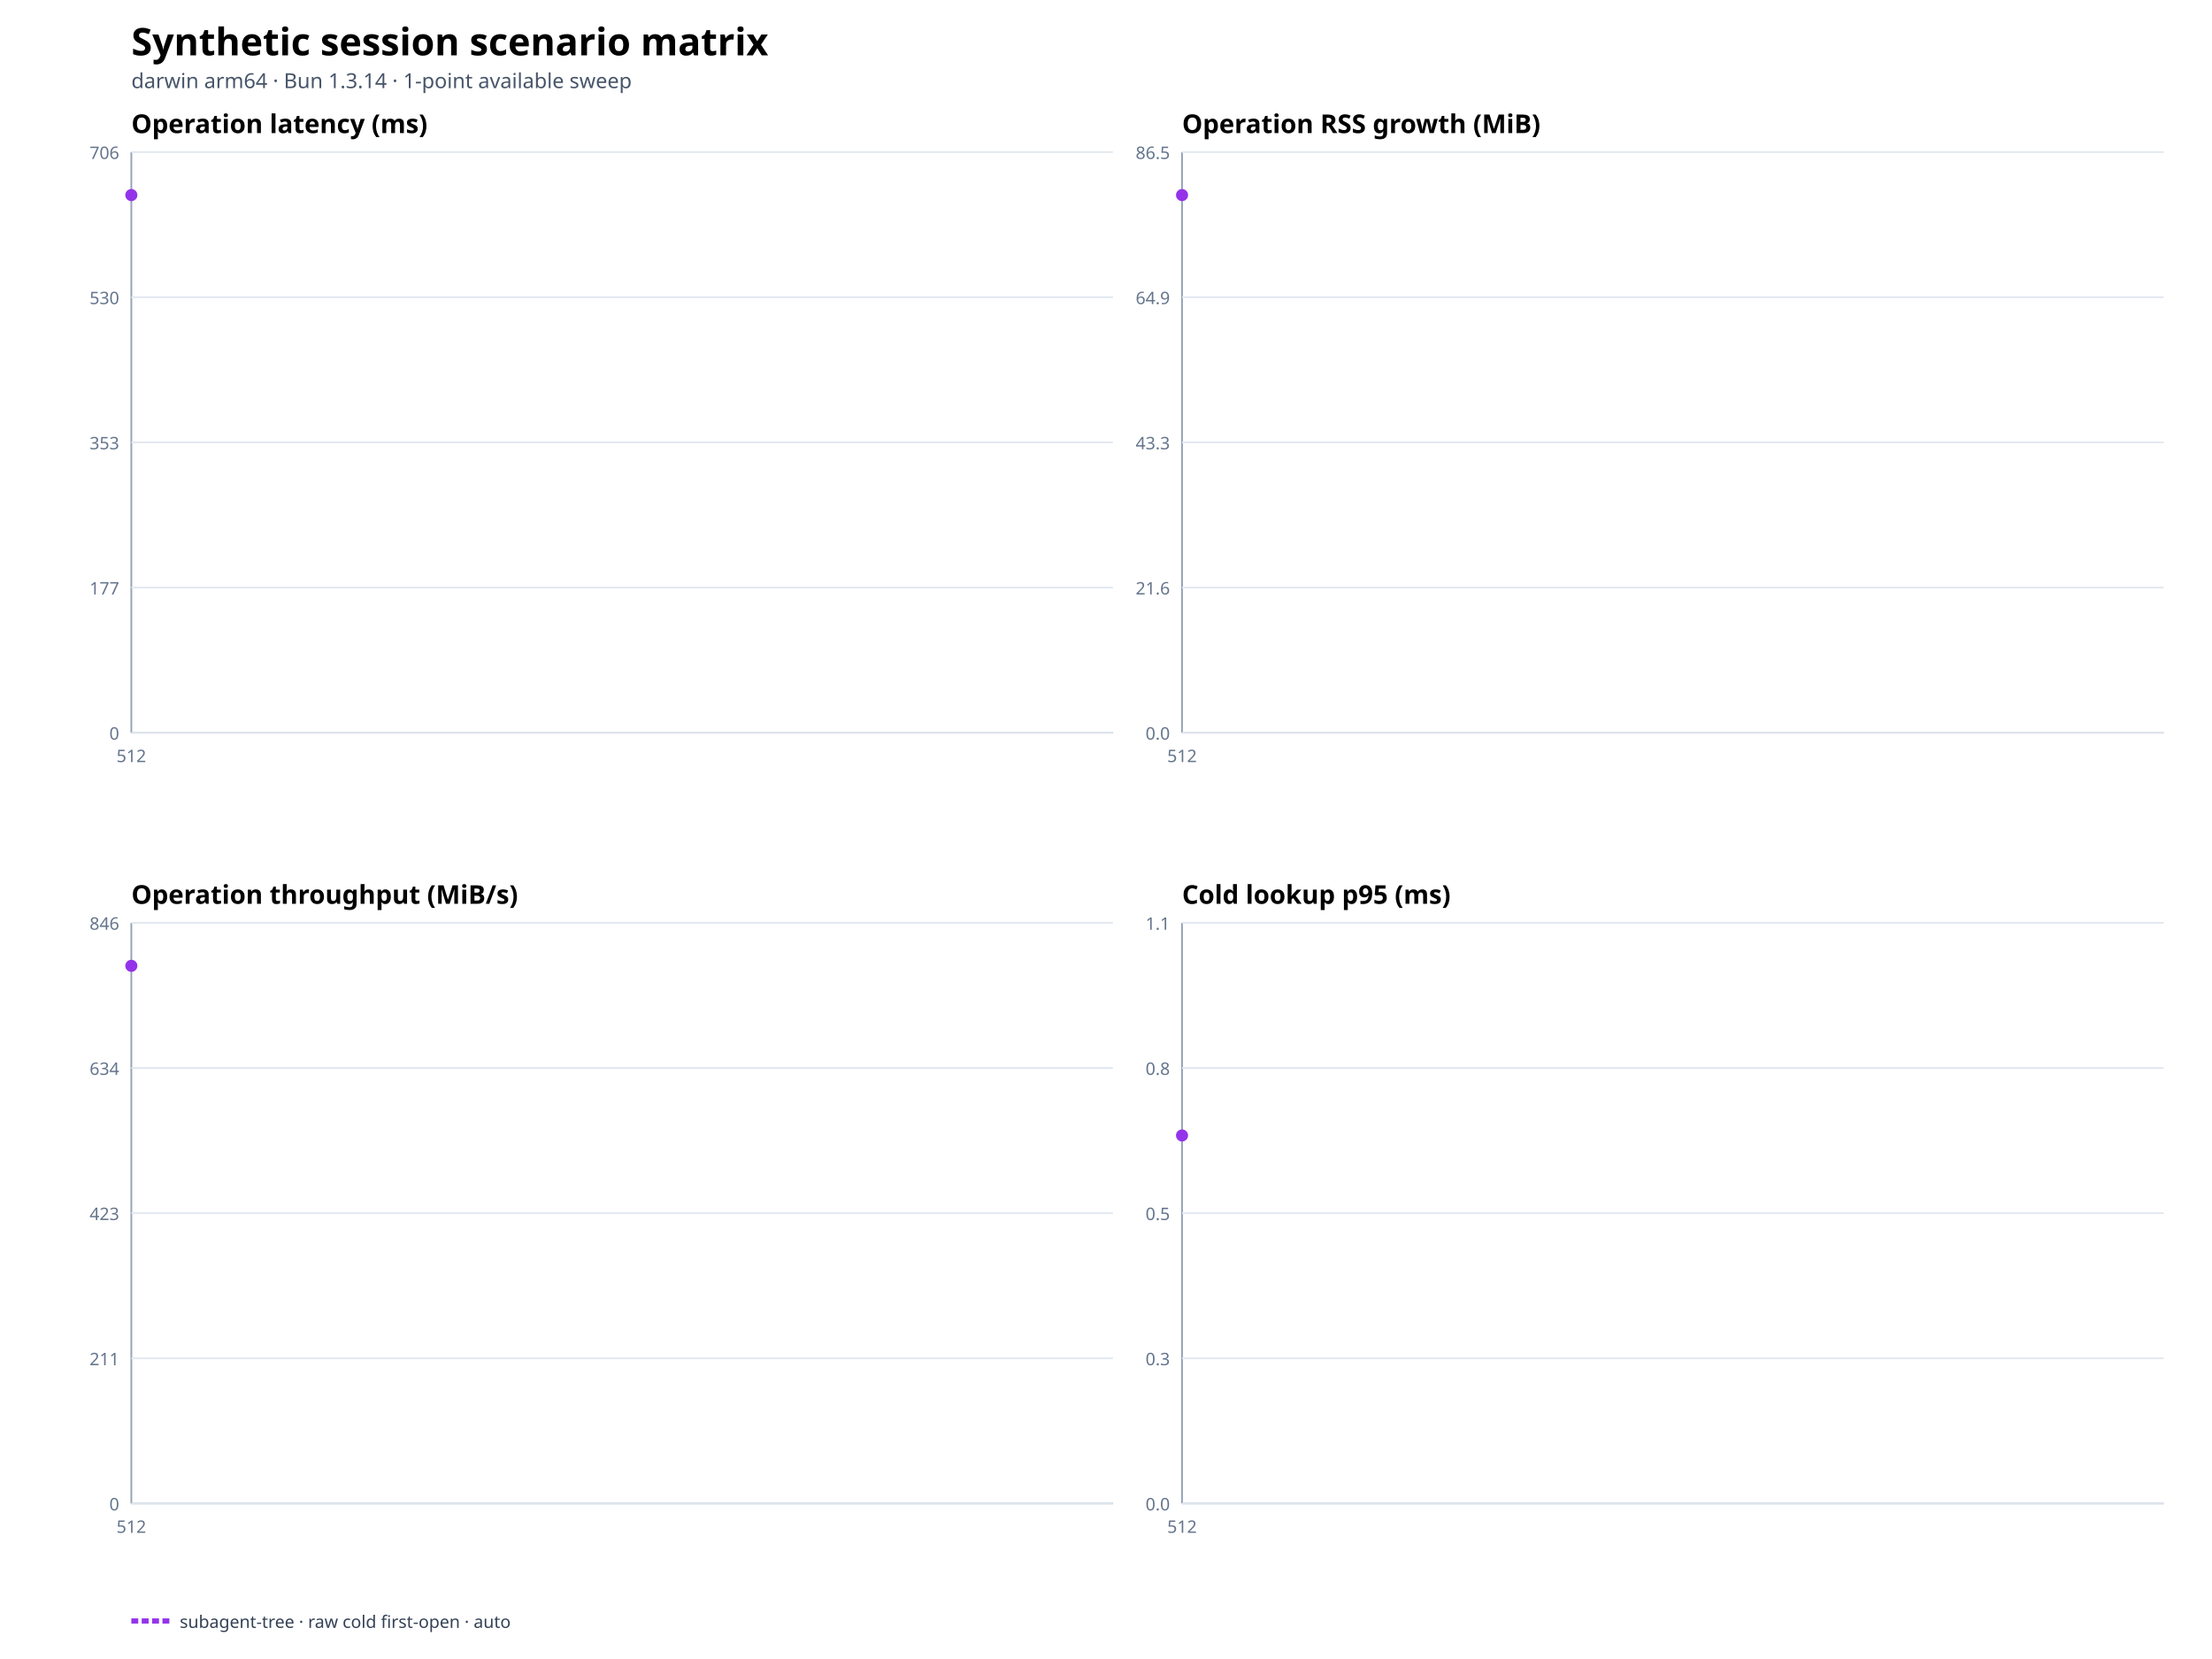
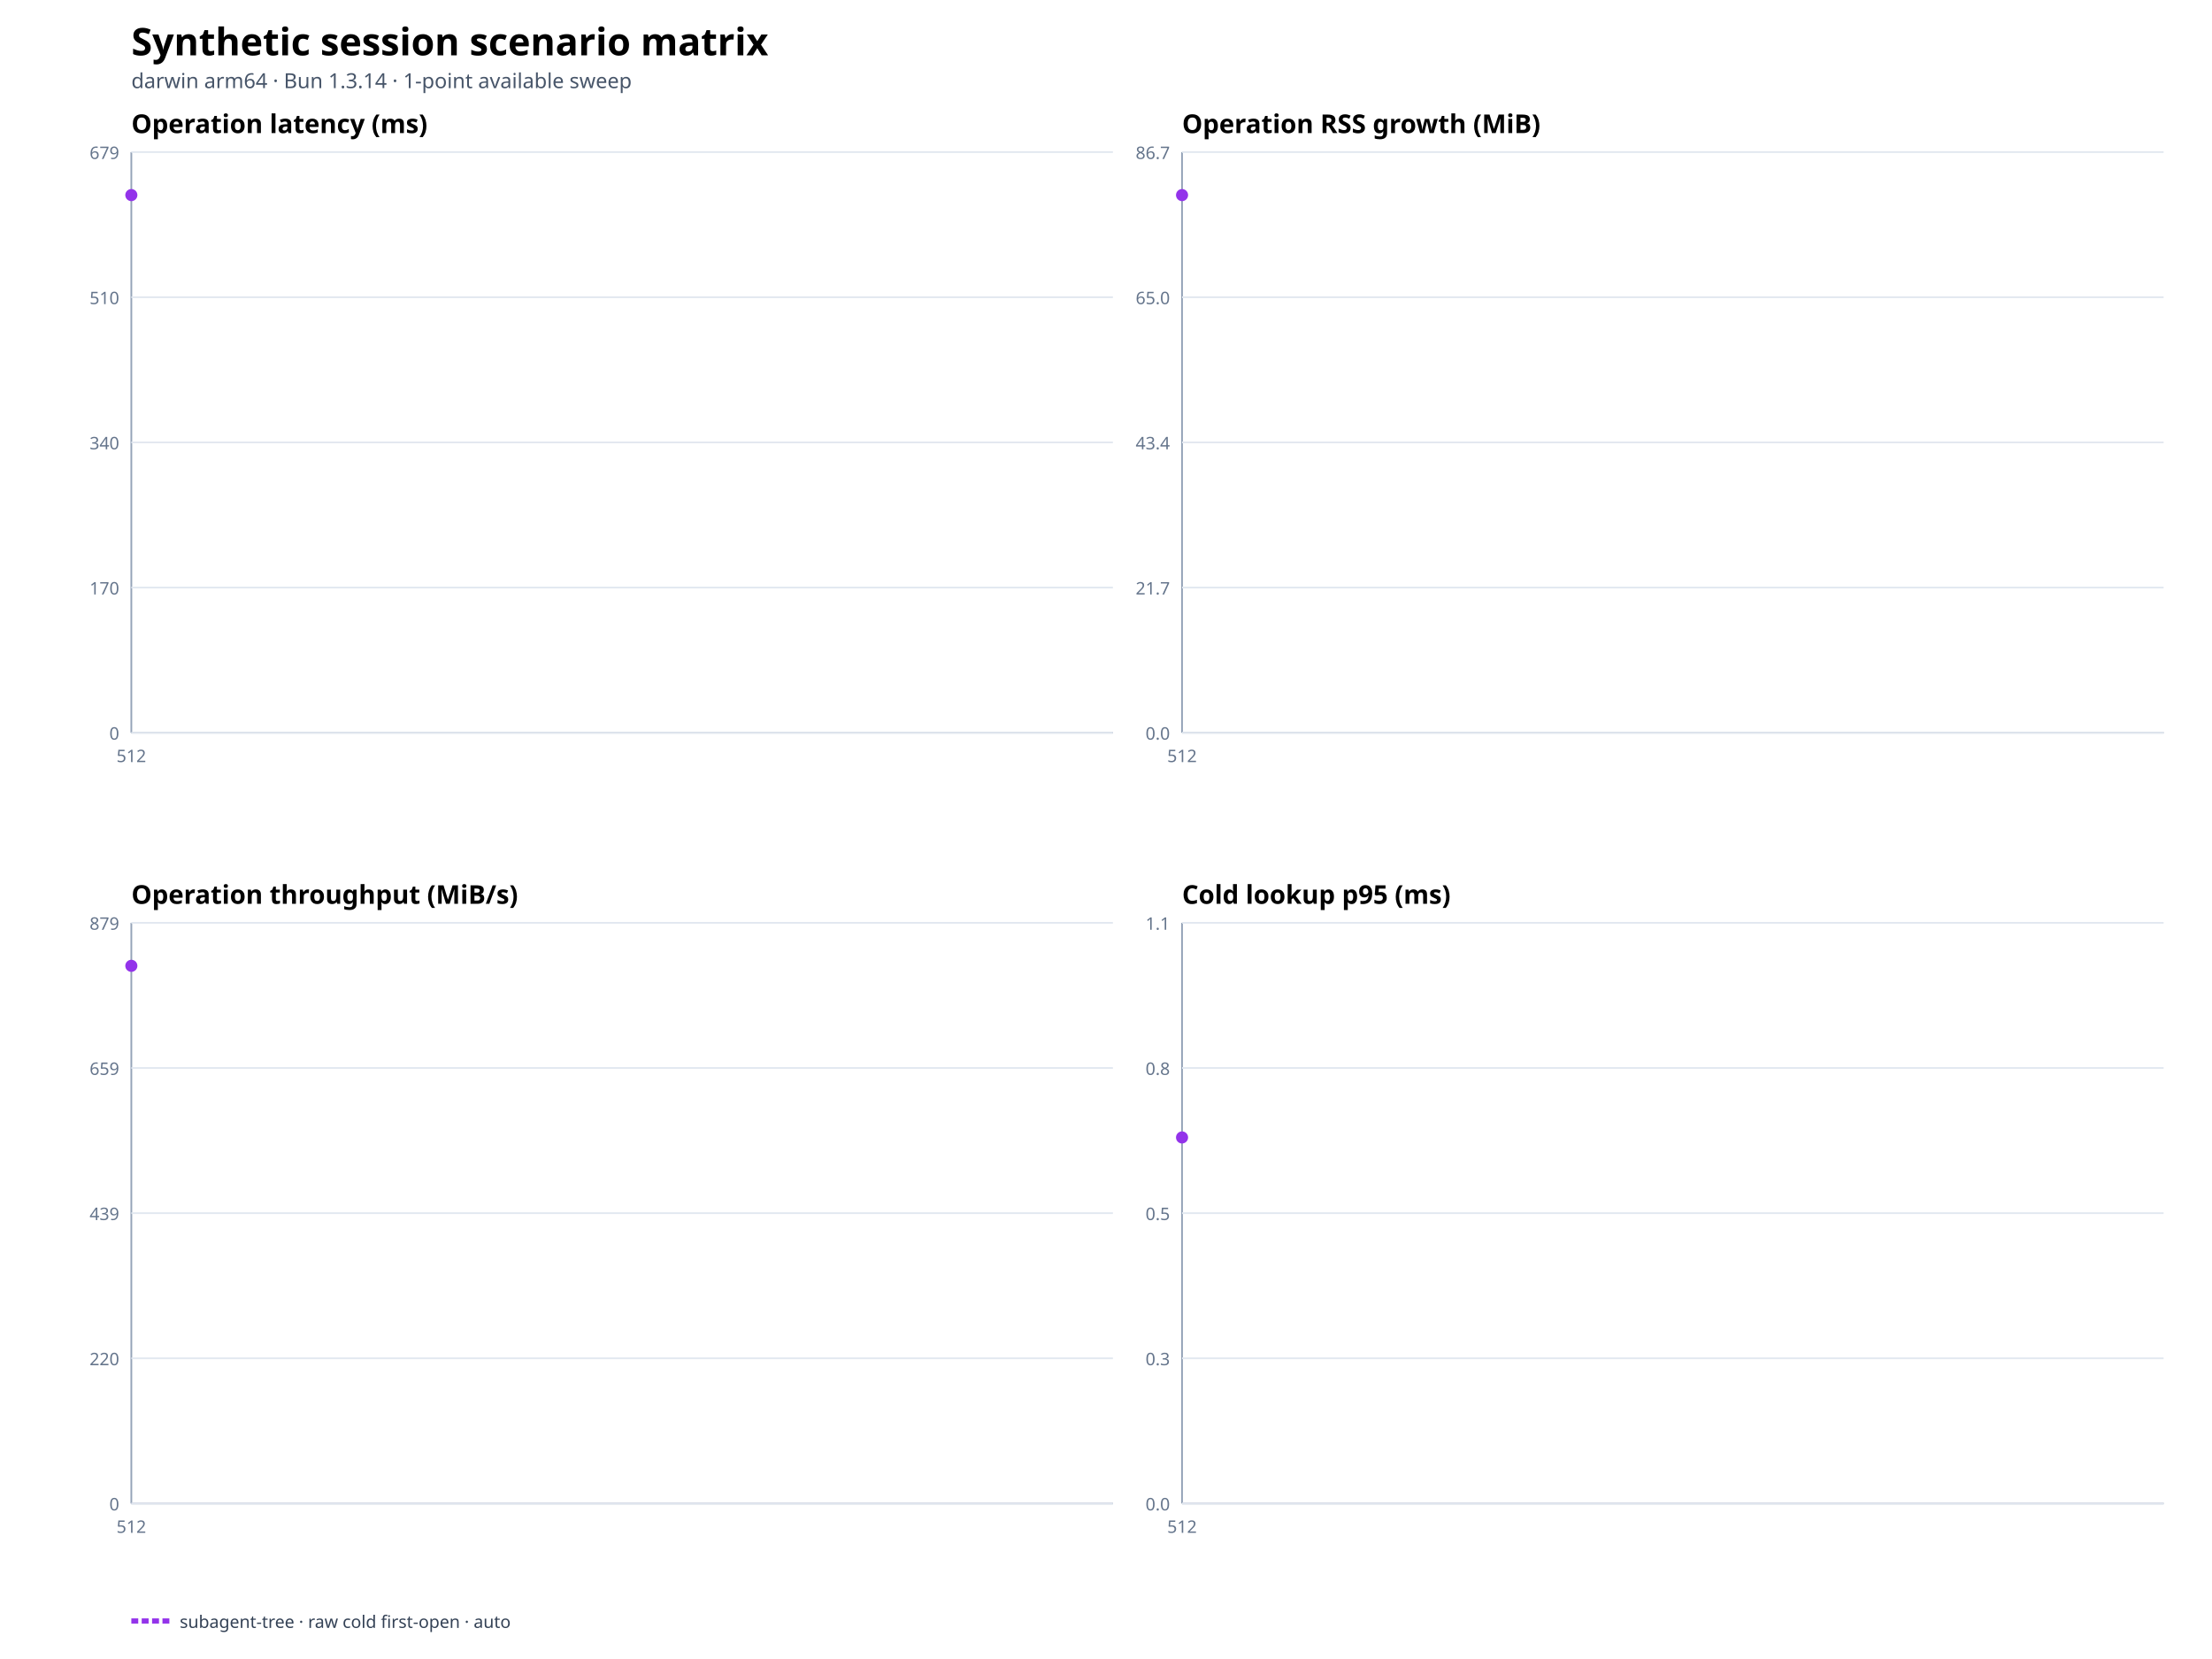
<svg xmlns="http://www.w3.org/2000/svg" width="1280" height="960" viewBox="0 0 1280 960">
  <rect width="100%" height="100%" fill="#ffffff" />
  <text x="76" y="32" font-family="system-ui,sans-serif" font-size="22" font-weight="700">Synthetic session scenario matrix</text>
  <text x="76" y="51" font-family="system-ui,sans-serif" font-size="12" fill="#475569">darwin arm64 · Bun 1.3.14 · 1-point available sweep</text>
  <text x="76" y="77" font-family="system-ui,sans-serif" font-size="15" font-weight="650">Operation latency (ms)</text>
  <line x1="76" y1="424" x2="644" y2="424" stroke="#94a3b8" />
  <line x1="76" y1="88" x2="76" y2="424" stroke="#94a3b8" />
  <line x1="76" y1="424" x2="644" y2="424" stroke="#e2e8f0" />
  <text x="69" y="428" text-anchor="end" font-family="system-ui,sans-serif" font-size="10" fill="#64748b">0</text>
  <line x1="76" y1="340" x2="644" y2="340" stroke="#e2e8f0" />
-   <text x="69" y="344" text-anchor="end" font-family="system-ui,sans-serif" font-size="10" fill="#64748b">177</text>
+   <text x="69" y="344" text-anchor="end" font-family="system-ui,sans-serif" font-size="10" fill="#64748b">170</text>
  <line x1="76" y1="256" x2="644" y2="256" stroke="#e2e8f0" />
-   <text x="69" y="260" text-anchor="end" font-family="system-ui,sans-serif" font-size="10" fill="#64748b">353</text>
+   <text x="69" y="260" text-anchor="end" font-family="system-ui,sans-serif" font-size="10" fill="#64748b">340</text>
  <line x1="76" y1="172" x2="644" y2="172" stroke="#e2e8f0" />
-   <text x="69" y="176" text-anchor="end" font-family="system-ui,sans-serif" font-size="10" fill="#64748b">530</text>
+   <text x="69" y="176" text-anchor="end" font-family="system-ui,sans-serif" font-size="10" fill="#64748b">510</text>
  <line x1="76" y1="88" x2="644" y2="88" stroke="#e2e8f0" />
-   <text x="69" y="92" text-anchor="end" font-family="system-ui,sans-serif" font-size="10" fill="#64748b">706</text>
+   <text x="69" y="92" text-anchor="end" font-family="system-ui,sans-serif" font-size="10" fill="#64748b">679</text>
  <text x="76" y="441" text-anchor="middle" font-family="system-ui,sans-serif" font-size="10" fill="#64748b">512</text>
  <circle cx="76" cy="112.889" r="3.5" fill="#9333ea" />
  <text x="684" y="77" font-family="system-ui,sans-serif" font-size="15" font-weight="650">Operation RSS growth (MiB)</text>
  <line x1="684" y1="424" x2="1252" y2="424" stroke="#94a3b8" />
  <line x1="684" y1="88" x2="684" y2="424" stroke="#94a3b8" />
  <line x1="684" y1="424" x2="1252" y2="424" stroke="#e2e8f0" />
  <text x="677" y="428" text-anchor="end" font-family="system-ui,sans-serif" font-size="10" fill="#64748b">0.0</text>
  <line x1="684" y1="340" x2="1252" y2="340" stroke="#e2e8f0" />
-   <text x="677" y="344" text-anchor="end" font-family="system-ui,sans-serif" font-size="10" fill="#64748b">21.6</text>
+   <text x="677" y="344" text-anchor="end" font-family="system-ui,sans-serif" font-size="10" fill="#64748b">21.7</text>
  <line x1="684" y1="256" x2="1252" y2="256" stroke="#e2e8f0" />
-   <text x="677" y="260" text-anchor="end" font-family="system-ui,sans-serif" font-size="10" fill="#64748b">43.3</text>
+   <text x="677" y="260" text-anchor="end" font-family="system-ui,sans-serif" font-size="10" fill="#64748b">43.4</text>
  <line x1="684" y1="172" x2="1252" y2="172" stroke="#e2e8f0" />
-   <text x="677" y="176" text-anchor="end" font-family="system-ui,sans-serif" font-size="10" fill="#64748b">64.9</text>
+   <text x="677" y="176" text-anchor="end" font-family="system-ui,sans-serif" font-size="10" fill="#64748b">65.0</text>
  <line x1="684" y1="88" x2="1252" y2="88" stroke="#e2e8f0" />
-   <text x="677" y="92" text-anchor="end" font-family="system-ui,sans-serif" font-size="10" fill="#64748b">86.5</text>
+   <text x="677" y="92" text-anchor="end" font-family="system-ui,sans-serif" font-size="10" fill="#64748b">86.7</text>
  <text x="684" y="441" text-anchor="middle" font-family="system-ui,sans-serif" font-size="10" fill="#64748b">512</text>
  <circle cx="684" cy="112.889" r="3.5" fill="#9333ea" />
  <text x="76" y="523" font-family="system-ui,sans-serif" font-size="15" font-weight="650">Operation throughput (MiB/s)</text>
  <line x1="76" y1="870" x2="644" y2="870" stroke="#94a3b8" />
  <line x1="76" y1="534" x2="76" y2="870" stroke="#94a3b8" />
  <line x1="76" y1="870" x2="644" y2="870" stroke="#e2e8f0" />
  <text x="69" y="874" text-anchor="end" font-family="system-ui,sans-serif" font-size="10" fill="#64748b">0</text>
  <line x1="76" y1="786" x2="644" y2="786" stroke="#e2e8f0" />
-   <text x="69" y="790" text-anchor="end" font-family="system-ui,sans-serif" font-size="10" fill="#64748b">211</text>
+   <text x="69" y="790" text-anchor="end" font-family="system-ui,sans-serif" font-size="10" fill="#64748b">220</text>
  <line x1="76" y1="702" x2="644" y2="702" stroke="#e2e8f0" />
-   <text x="69" y="706" text-anchor="end" font-family="system-ui,sans-serif" font-size="10" fill="#64748b">423</text>
+   <text x="69" y="706" text-anchor="end" font-family="system-ui,sans-serif" font-size="10" fill="#64748b">439</text>
  <line x1="76" y1="618" x2="644" y2="618" stroke="#e2e8f0" />
-   <text x="69" y="622" text-anchor="end" font-family="system-ui,sans-serif" font-size="10" fill="#64748b">634</text>
+   <text x="69" y="622" text-anchor="end" font-family="system-ui,sans-serif" font-size="10" fill="#64748b">659</text>
  <line x1="76" y1="534" x2="644" y2="534" stroke="#e2e8f0" />
-   <text x="69" y="538" text-anchor="end" font-family="system-ui,sans-serif" font-size="10" fill="#64748b">846</text>
+   <text x="69" y="538" text-anchor="end" font-family="system-ui,sans-serif" font-size="10" fill="#64748b">879</text>
  <text x="76" y="887" text-anchor="middle" font-family="system-ui,sans-serif" font-size="10" fill="#64748b">512</text>
  <circle cx="76" cy="558.889" r="3.5" fill="#9333ea" />
  <text x="684" y="523" font-family="system-ui,sans-serif" font-size="15" font-weight="650">Cold lookup p95 (ms)</text>
  <line x1="684" y1="870" x2="1252" y2="870" stroke="#94a3b8" />
  <line x1="684" y1="534" x2="684" y2="870" stroke="#94a3b8" />
  <line x1="684" y1="870" x2="1252" y2="870" stroke="#e2e8f0" />
  <text x="677" y="874" text-anchor="end" font-family="system-ui,sans-serif" font-size="10" fill="#64748b">0.0</text>
  <line x1="684" y1="786" x2="1252" y2="786" stroke="#e2e8f0" />
  <text x="677" y="790" text-anchor="end" font-family="system-ui,sans-serif" font-size="10" fill="#64748b">0.3</text>
  <line x1="684" y1="702" x2="1252" y2="702" stroke="#e2e8f0" />
  <text x="677" y="706" text-anchor="end" font-family="system-ui,sans-serif" font-size="10" fill="#64748b">0.5</text>
  <line x1="684" y1="618" x2="1252" y2="618" stroke="#e2e8f0" />
  <text x="677" y="622" text-anchor="end" font-family="system-ui,sans-serif" font-size="10" fill="#64748b">0.8</text>
  <line x1="684" y1="534" x2="1252" y2="534" stroke="#e2e8f0" />
  <text x="677" y="538" text-anchor="end" font-family="system-ui,sans-serif" font-size="10" fill="#64748b">1.1</text>
  <text x="684" y="887" text-anchor="middle" font-family="system-ui,sans-serif" font-size="10" fill="#64748b">512</text>
-   <circle cx="684" cy="657.044" r="3.5" fill="#9333ea" />
+   <circle cx="684" cy="658.198" r="3.5" fill="#9333ea" />
  <line x1="76" y1="938" x2="98" y2="938" stroke="#9333ea" stroke-width="3" stroke-dasharray="4 2" />
  <text x="104" y="942" font-family="system-ui,sans-serif" font-size="10" fill="#334155">subagent-tree · raw cold first-open · auto</text>
</svg>
